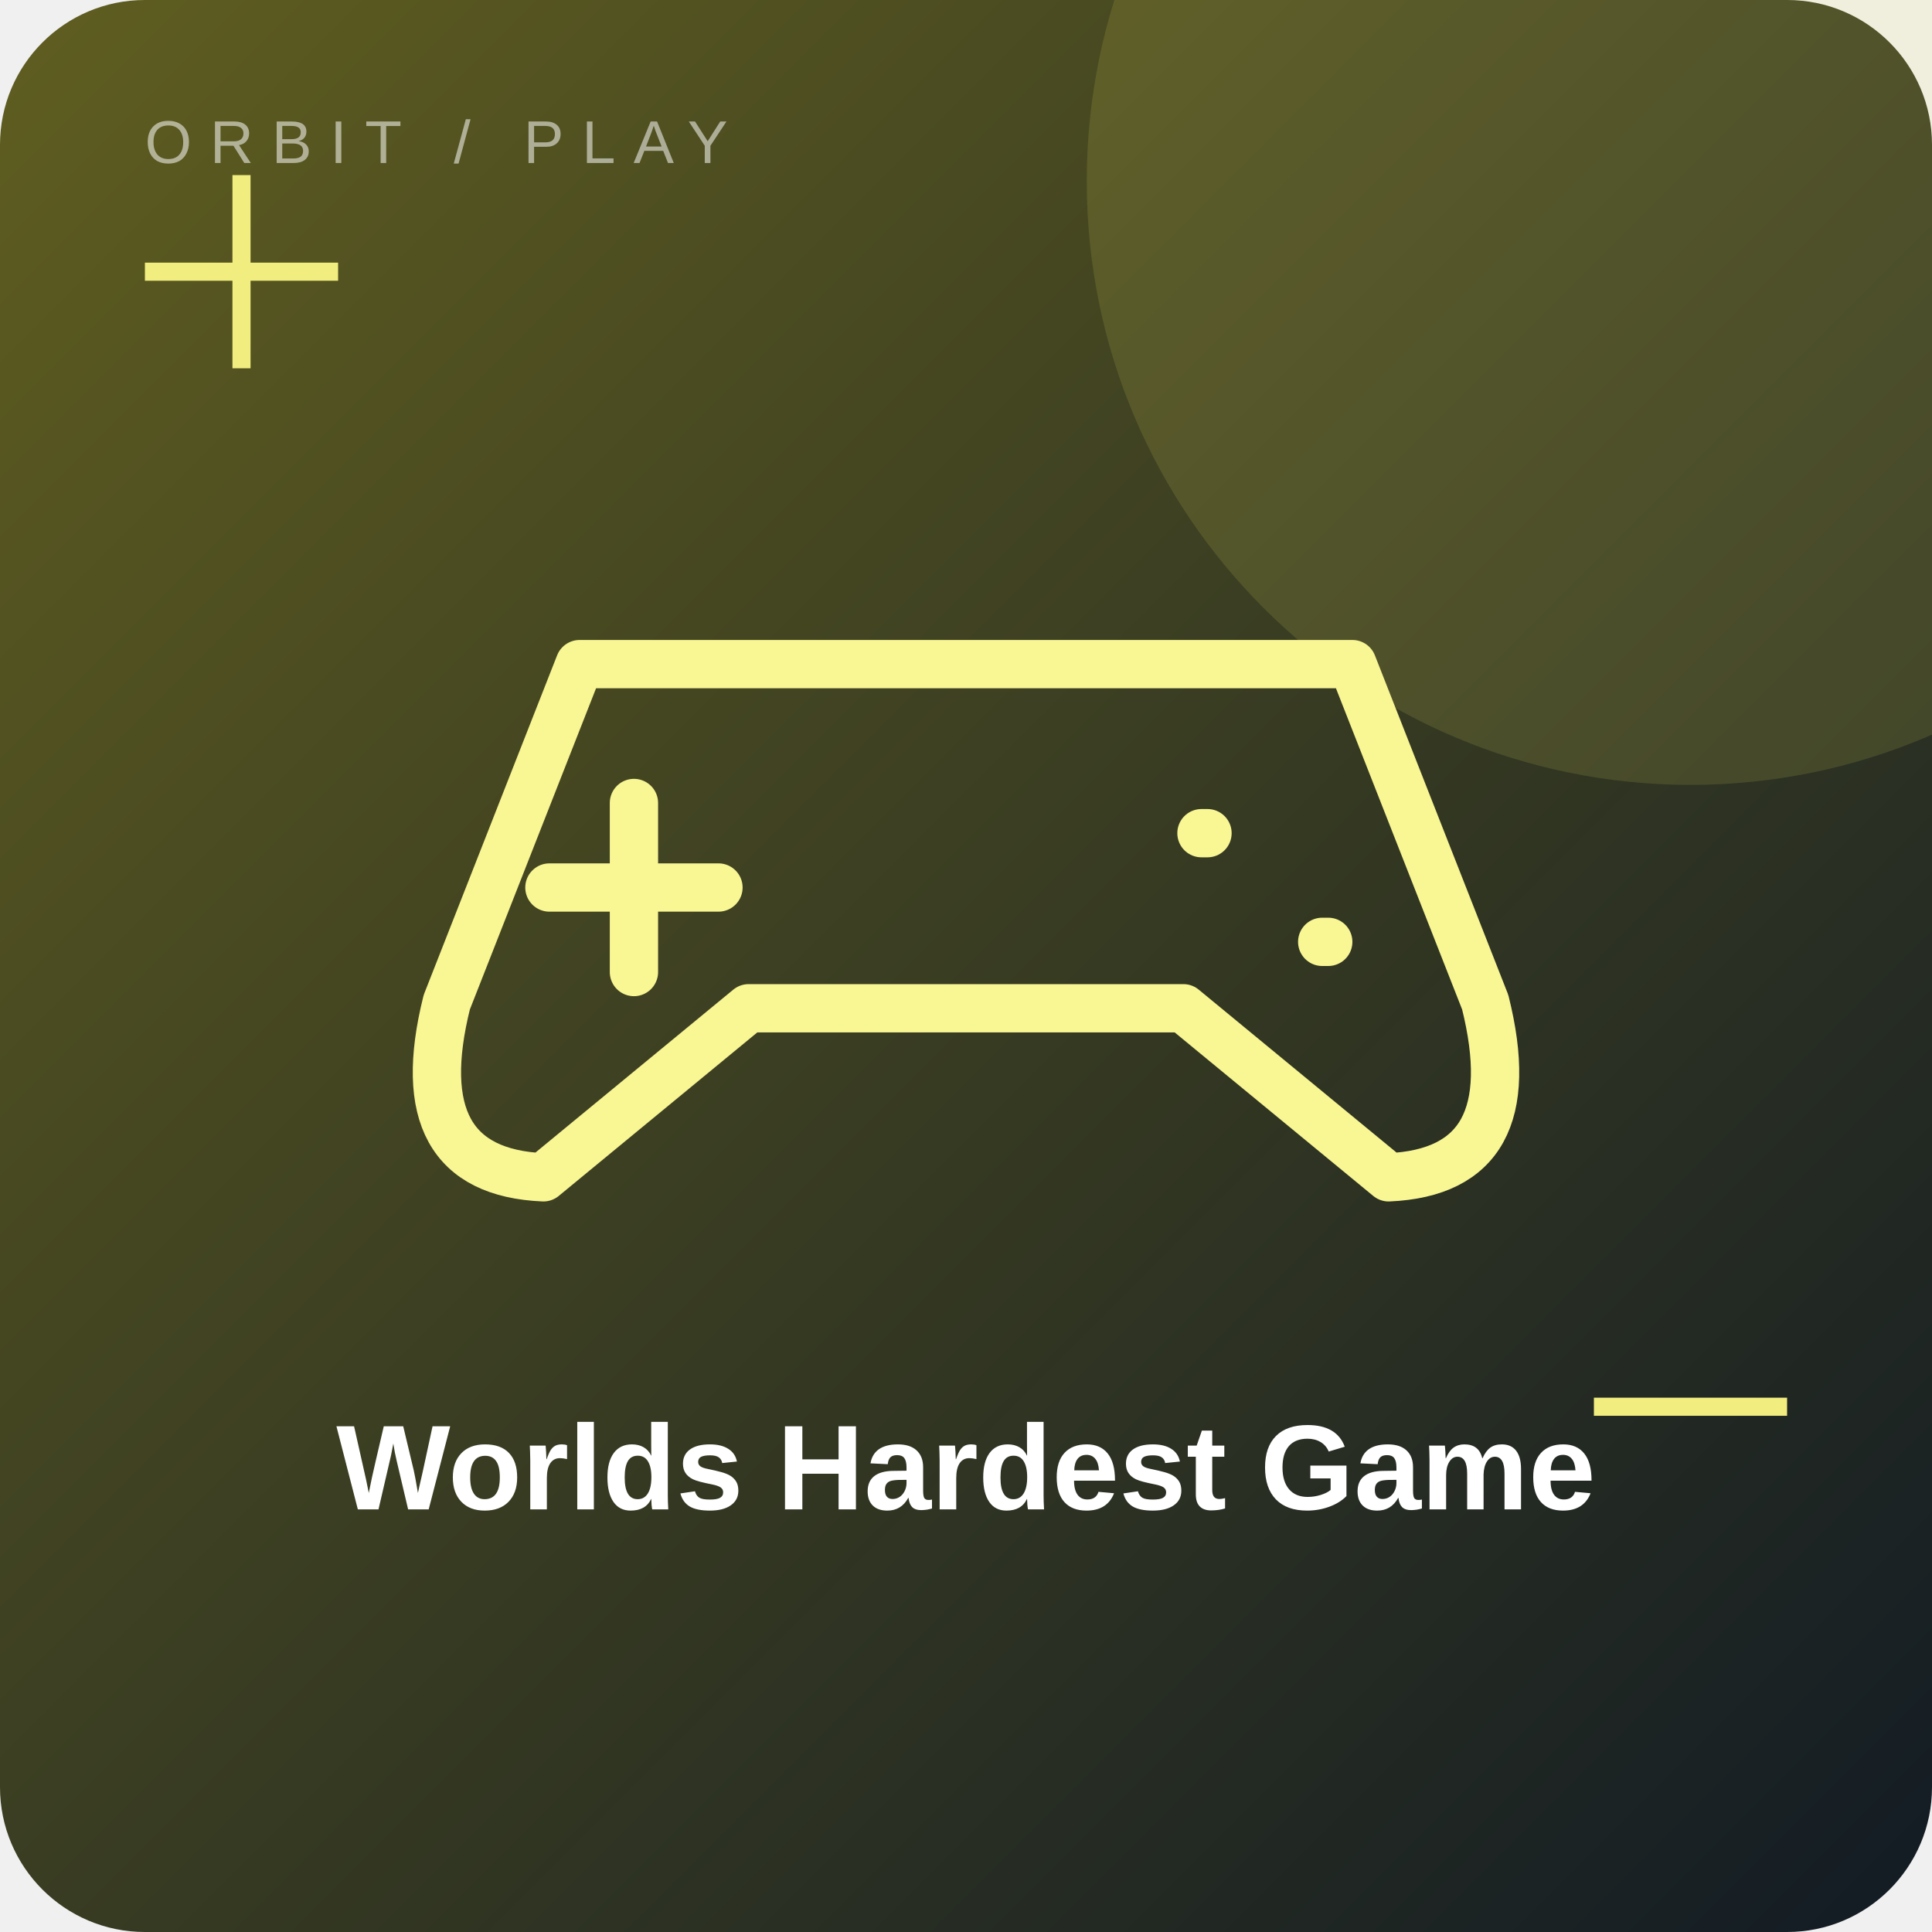
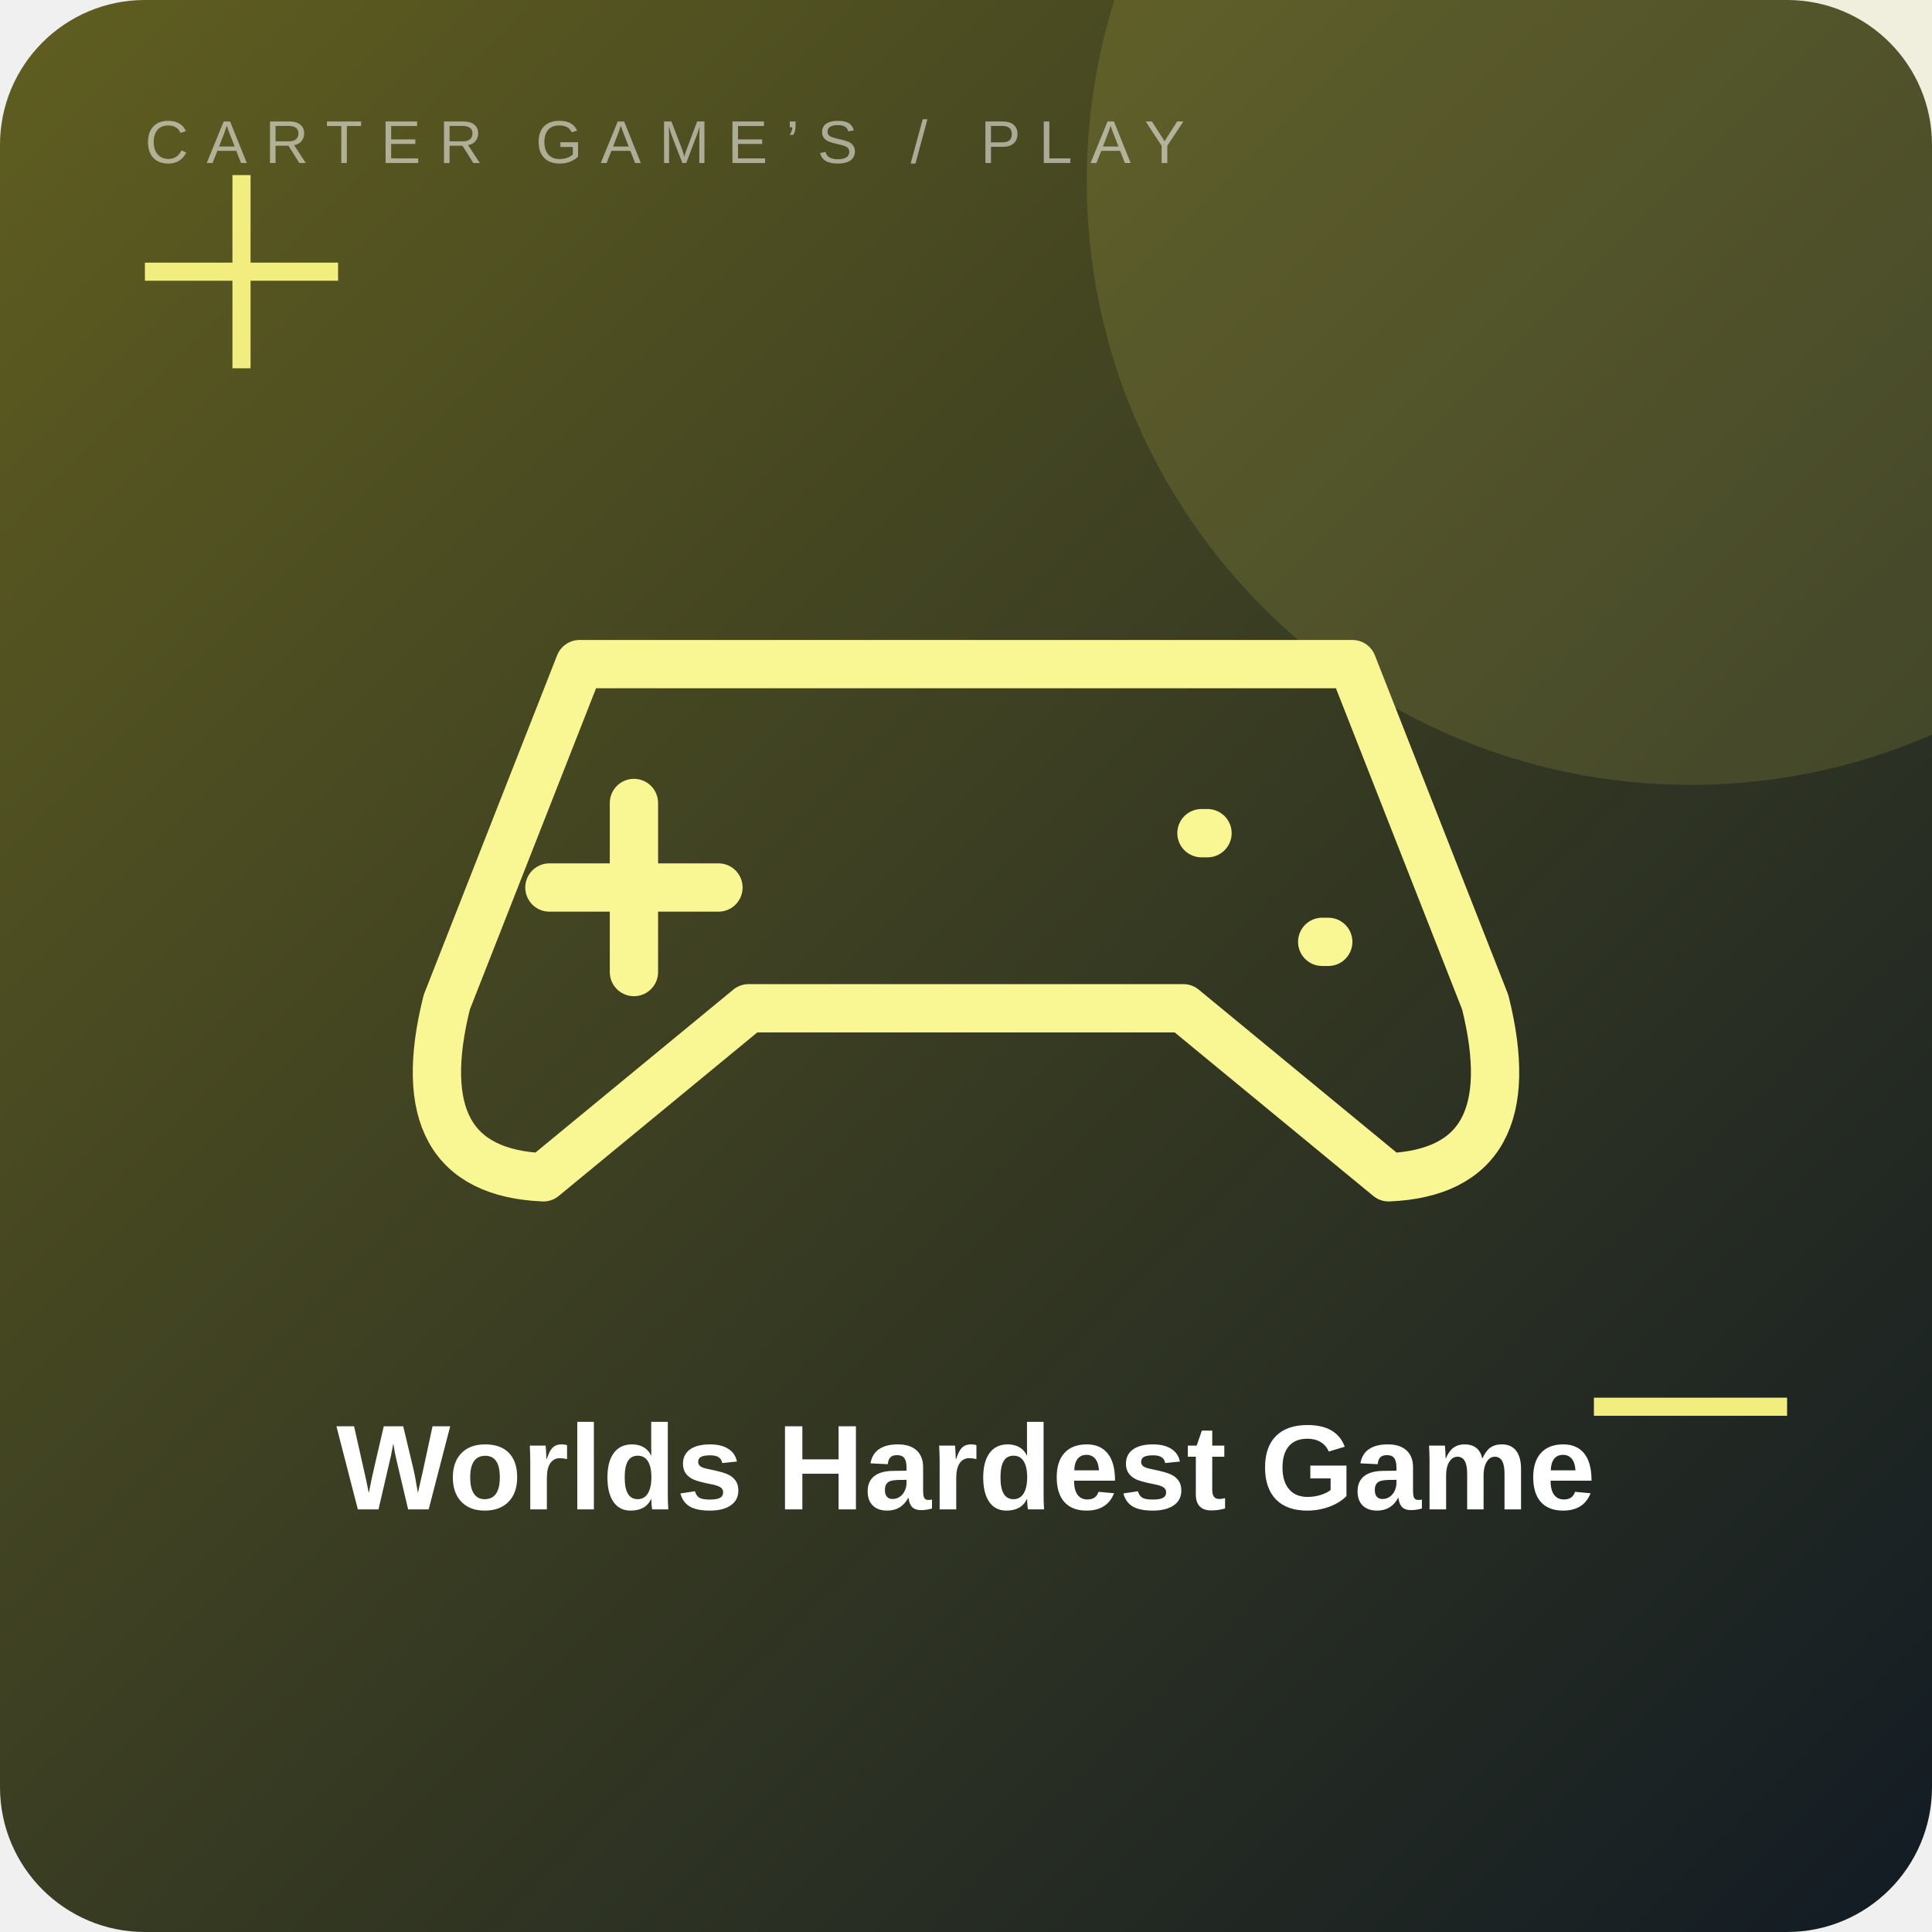
<svg xmlns="http://www.w3.org/2000/svg" viewBox="0 0 320 320" role="img" aria-label="Worlds Hardest Game">
  <defs>
    <linearGradient id="g" x2="1" y2="1">
      <stop stop-color="hsl(58 50% 25%)" />
      <stop offset="1" stop-color="#121b24" />
    </linearGradient>
  </defs>
  <rect width="320" height="320" rx="24" fill="url(#g)" />
  <circle cx="280" cy="30" r="100" fill="hsl(58 80% 65%)" opacity=".13" />
  <path d="M24 45h32m-16-16v32M264 233h32" stroke="hsl(58 80% 72%)" stroke-width="3" />
  <g stroke="hsl(58 90% 78%)" fill="none" stroke-width="8" stroke-linecap="round" stroke-linejoin="round">
    <path d="M96 110h128l22 56q7 28-16 29l-34-28h-72l-34 28q-23-1-16-29z" />
    <path d="M105 133v28m-14-14h28m80-9h1m19 18h1" />
  </g>
  <text x="160" y="250" text-anchor="middle" fill="#fff" font-family="Arial,sans-serif" font-size="20" font-weight="700">Worlds Hardest Game</text>
-   <text x="24" y="27" fill="#ffffff88" font-family="Arial,sans-serif" font-size="10" letter-spacing="3">ORBIT / PLAY</text>
+   <text x="24" y="27" fill="#ffffff88" font-family="Arial,sans-serif" font-size="10" letter-spacing="3">CARTER GAME’S / PLAY</text>
</svg>
